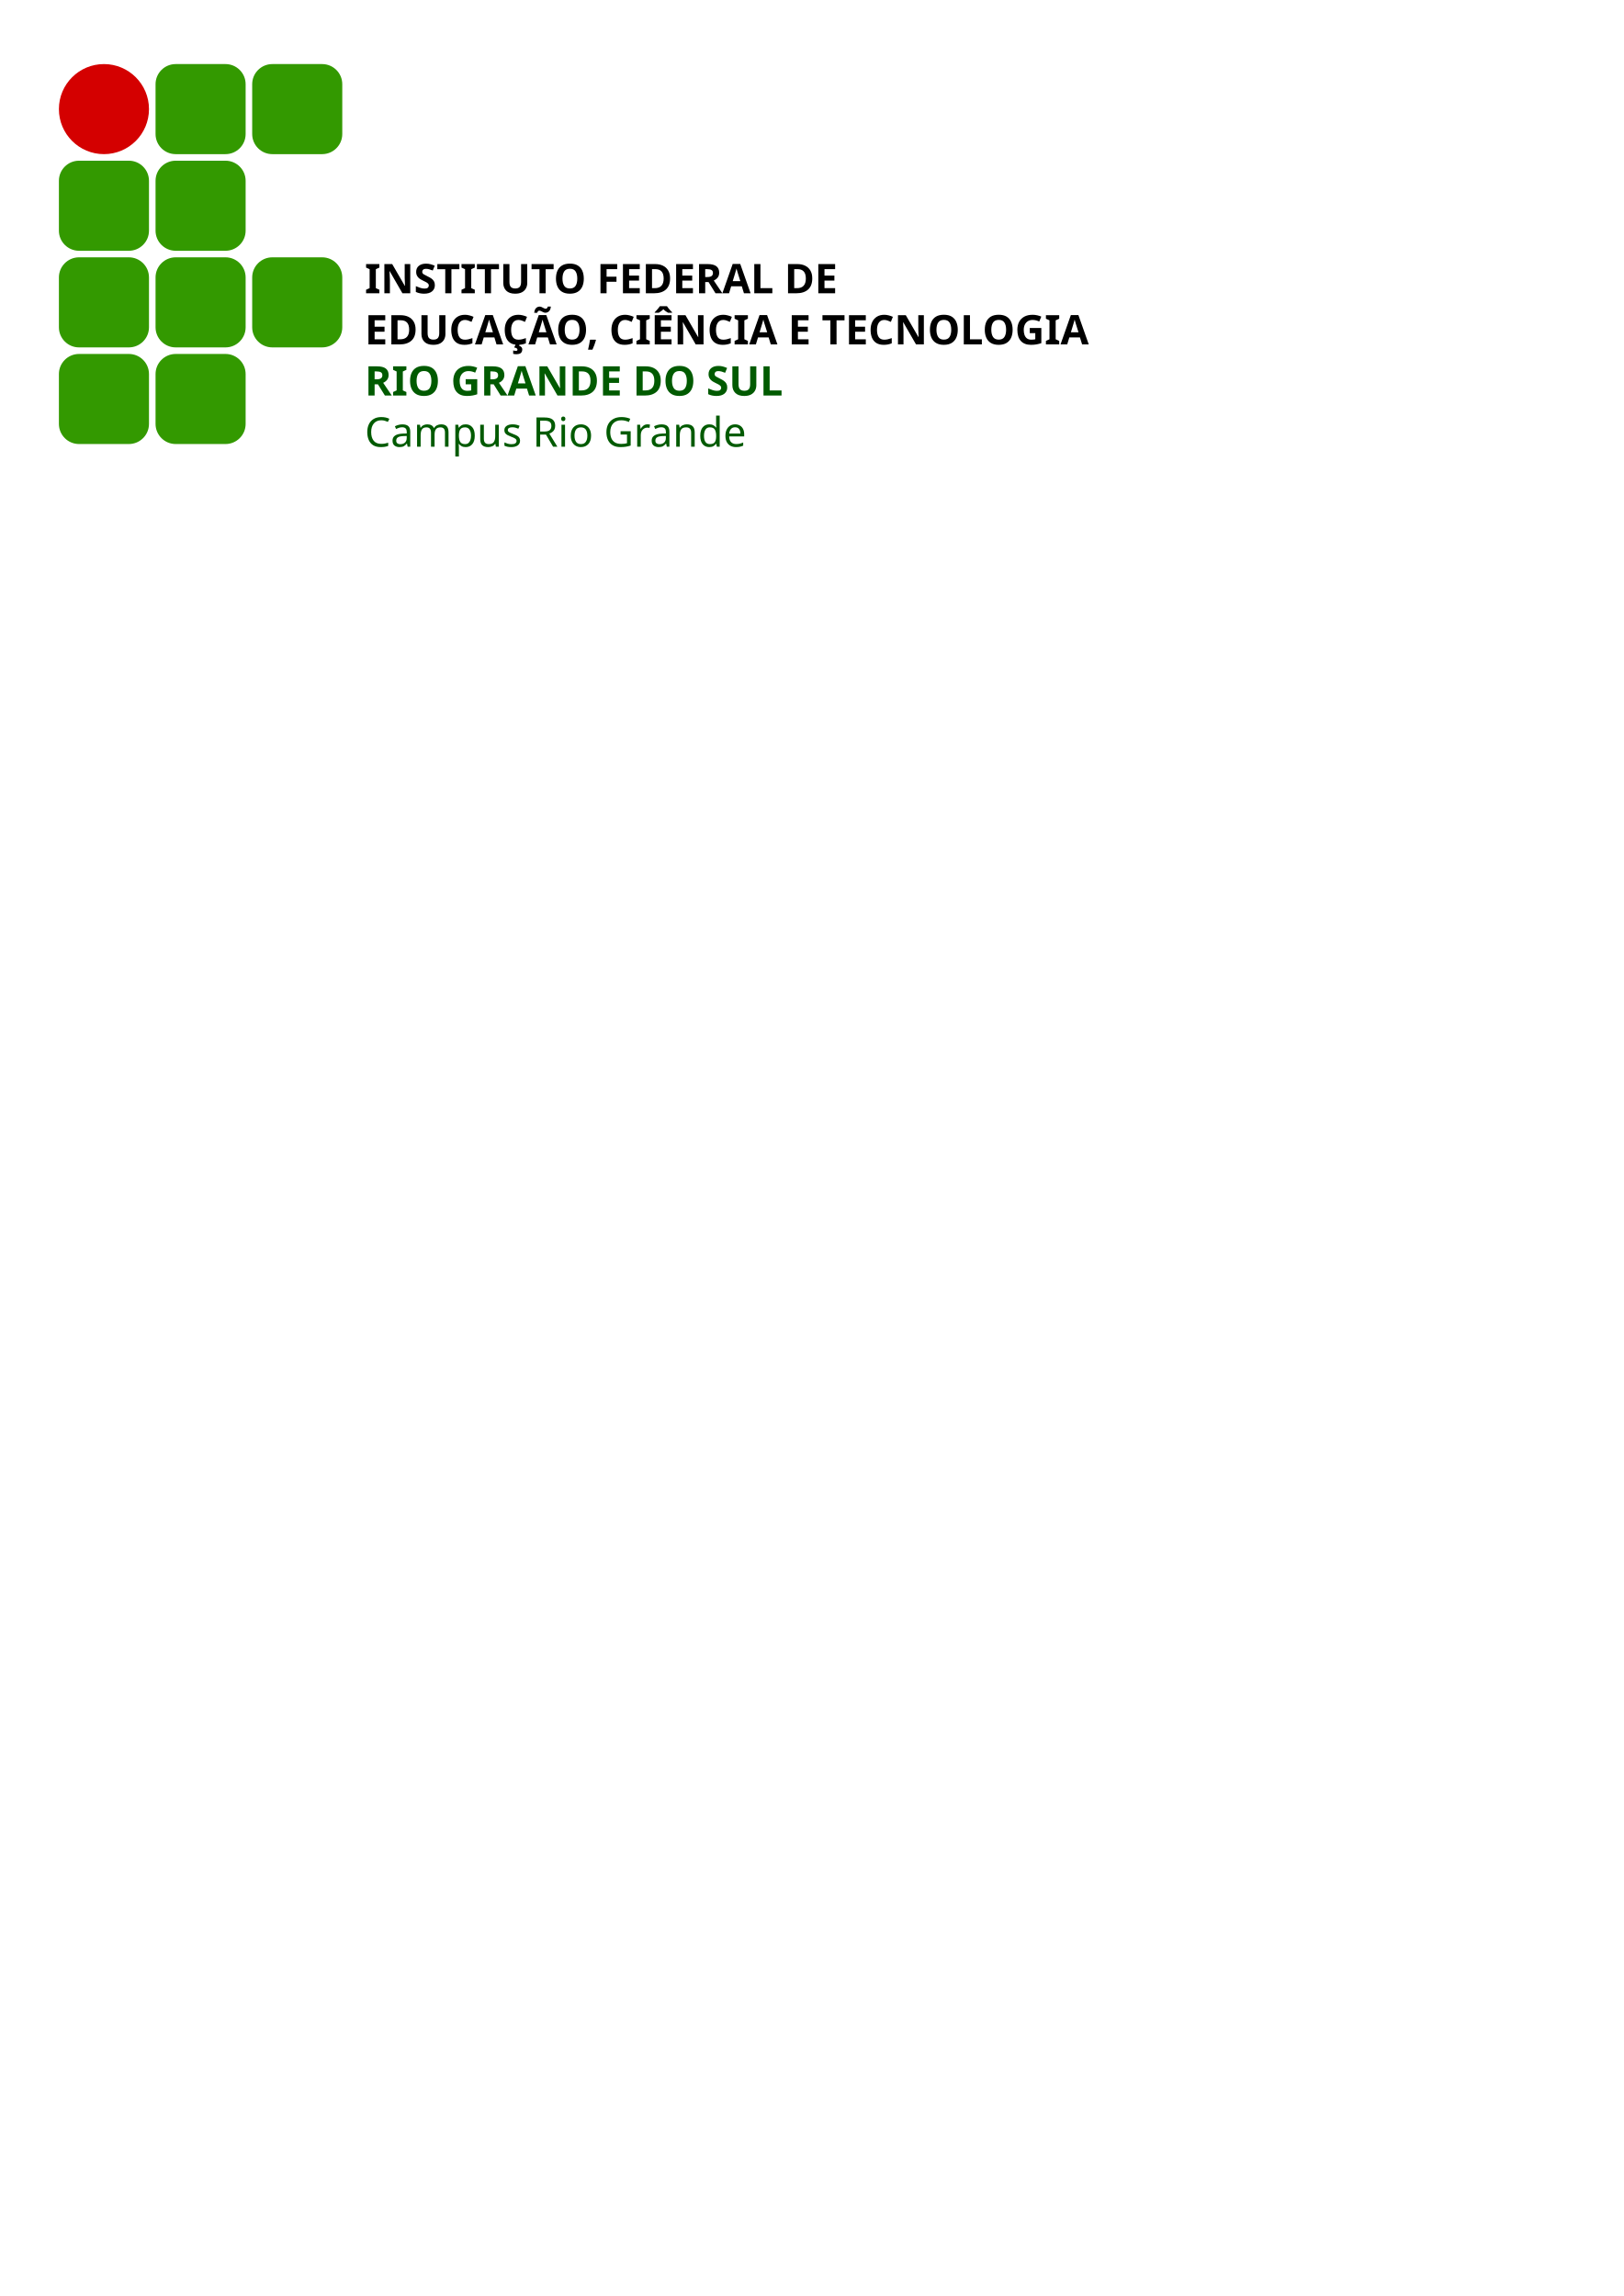
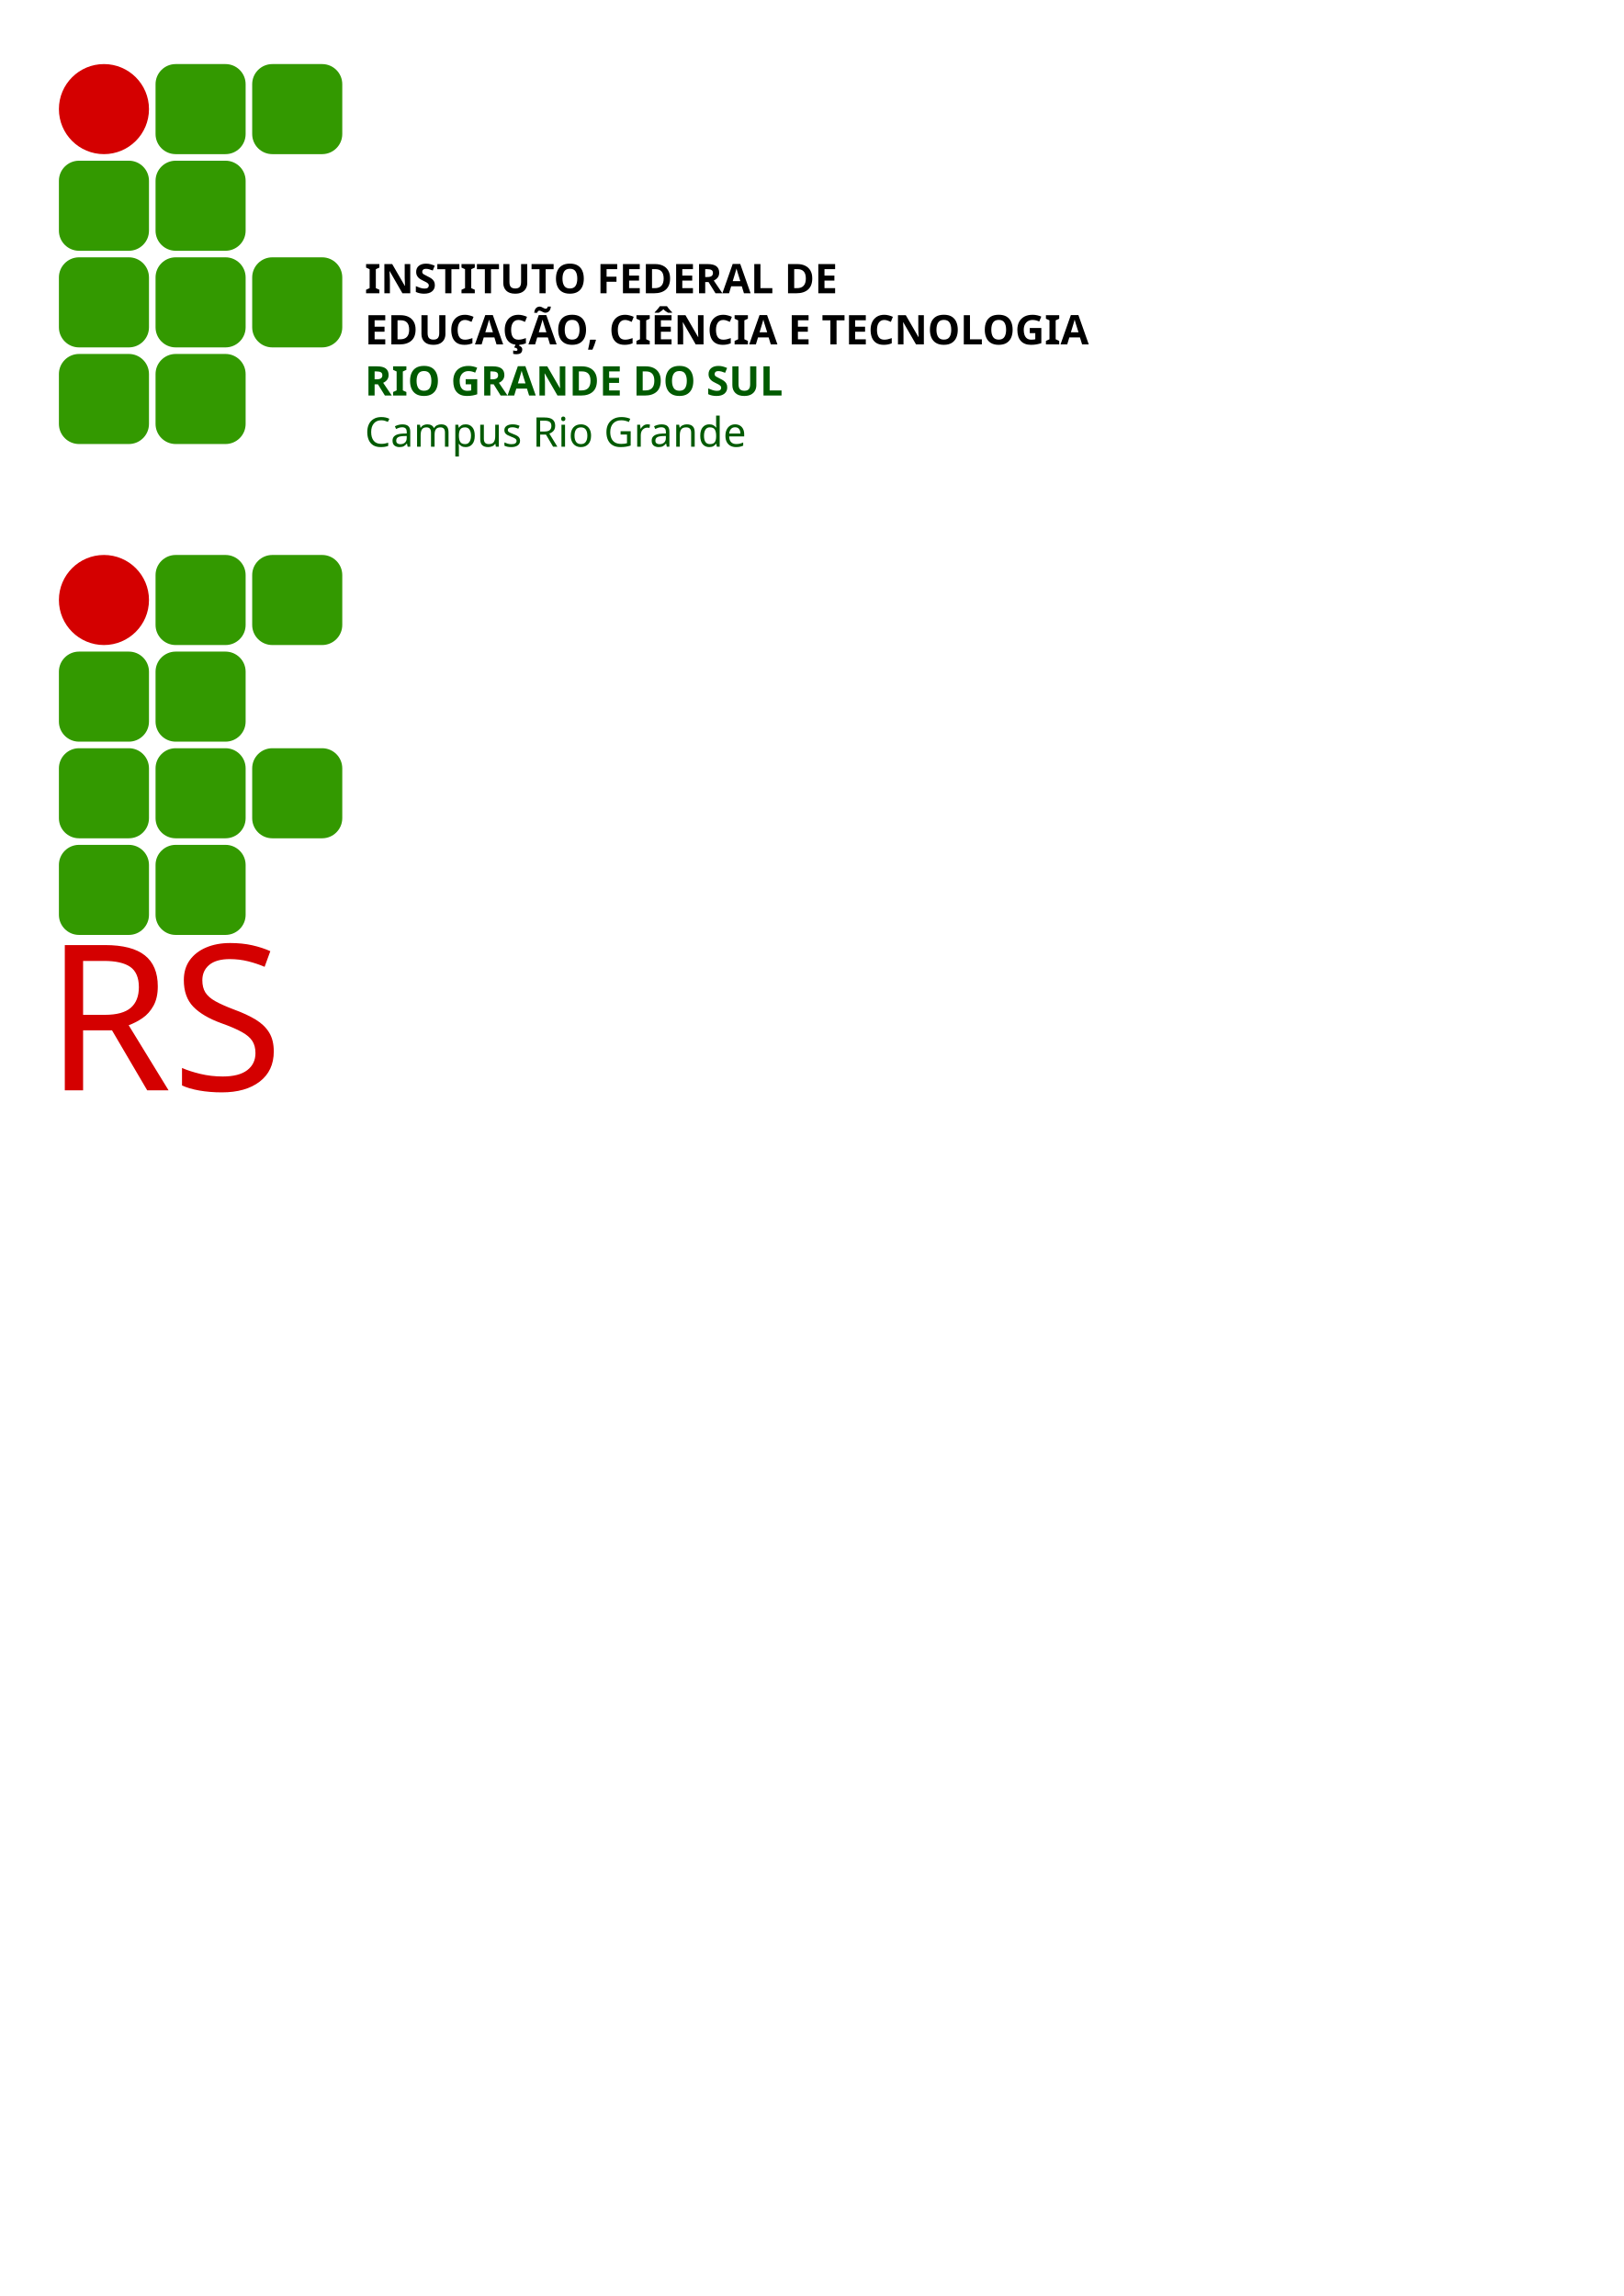
<svg xmlns="http://www.w3.org/2000/svg" width="210mm" height="297mm" id="svg3494" version="1.1">
  <defs id="defs3496" />
  <g id="layer1">
    <rect style="fill:#d40000;fill-rule:evenodd;stroke:none" id="rect3021" width="44.034" height="44.034" x="28.793" y="31.325" ry="22.017" />
    <rect ry="9.841" y="31.325" x="76.035" height="44.034" width="44.034" id="rect3809" style="fill:#339900;fill-rule:evenodd;stroke:none" />
    <rect style="fill:#339900;fill-rule:evenodd;stroke:none" id="rect3811" width="44.034" height="44.034" x="123.276" y="31.325" ry="9.841" />
    <rect ry="9.841" y="78.567" x="28.793" height="44.034" width="44.034" id="rect3813" style="fill:#339900;fill-rule:evenodd;stroke:none" />
    <rect style="fill:#339900;fill-rule:evenodd;stroke:none" id="rect3815" width="44.034" height="44.034" x="76.035" y="78.567" ry="9.841" />
    <rect ry="9.841" y="125.809" x="28.793" height="44.034" width="44.034" id="rect3819" style="fill:#339900;fill-rule:evenodd;stroke:none" />
    <rect style="fill:#339900;fill-rule:evenodd;stroke:none" id="rect3821" width="44.034" height="44.034" x="76.035" y="125.809" ry="9.841" />
    <rect ry="9.841" y="125.809" x="123.276" height="44.034" width="44.034" id="rect3823" style="fill:#339900;fill-rule:evenodd;stroke:none" />
    <rect style="fill:#339900;fill-rule:evenodd;stroke:none" id="rect3825" width="44.034" height="44.034" x="28.793" y="173.05" ry="9.841" />
    <rect ry="9.841" y="173.05" x="76.035" height="44.034" width="44.034" id="rect3827" style="fill:#339900;fill-rule:evenodd;stroke:none" />
    <text xml:space="preserve" style="font-size:40px;font-style:normal;font-weight:normal;line-height:125%;letter-spacing:0px;word-spacing:0px;fill:#000000;fill-opacity:1;stroke:none;font-family:Sans" x="178.308" y="143.382" id="text3831">
      <tspan x="178.308" y="143.382" id="tspan3837" style="font-size:20px;font-weight:bold;-inkscape-font-specification:Sans Bold">INSTITUTO FEDERAL DE</tspan>
      <tspan x="178.308" y="168.382" id="tspan3841" style="font-size:20px;font-weight:bold;-inkscape-font-specification:Sans Bold">EDUCAÇÃO, CIÊNCIA E TECNOLOGIA</tspan>
      <tspan x="178.308" y="193.382" id="tspan3835" style="font-size:20px;font-weight:bold;fill:#015a01">RIO GRANDE DO SUL</tspan>
      <tspan x="178.308" y="218.382" id="tspan3843" style="font-size:20px;fill:#015a01">Campus Rio Grande</tspan>
    </text>
+     <rect ry="22.017" y="271.325" x="28.793" height="44.034" width="44.034" id="rect2997" style="fill:#d40000;fill-rule:evenodd;stroke:none" />
+     <rect style="fill:#339900;fill-rule:evenodd;stroke:none" id="rect2999" width="44.034" height="44.034" x="76.035" y="271.325" ry="9.841" />
+     <rect ry="9.841" y="271.325" x="123.276" height="44.034" width="44.034" id="rect3001" style="fill:#339900;fill-rule:evenodd;stroke:none" />
+     <rect style="fill:#339900;fill-rule:evenodd;stroke:none" id="rect3003" width="44.034" height="44.034" x="28.793" y="318.567" ry="9.841" />
+     <rect ry="9.841" y="318.567" x="76.035" height="44.034" width="44.034" id="rect3005" style="fill:#339900;fill-rule:evenodd;stroke:none" />
+     <rect style="fill:#339900;fill-rule:evenodd;stroke:none" id="rect3007" width="44.034" height="44.034" x="28.793" y="365.809" ry="9.841" />
+     <rect ry="9.841" y="365.809" x="76.035" height="44.034" width="44.034" id="rect3009" style="fill:#339900;fill-rule:evenodd;stroke:none" />
+     <rect style="fill:#339900;fill-rule:evenodd;stroke:none" id="rect3011" width="44.034" height="44.034" x="123.276" y="365.809" ry="9.841" />
+     <rect ry="9.841" y="413.05" x="28.793" height="44.034" width="44.034" id="rect3013" style="fill:#339900;fill-rule:evenodd;stroke:none" />
+     <rect style="fill:#339900;fill-rule:evenodd;stroke:none" id="rect3015" width="44.034" height="44.034" x="76.035" y="413.05" ry="9.841" />
+     <text xml:space="preserve" style="font-size:99.467px;font-style:normal;font-variant:normal;font-weight:normal;font-stretch:normal;text-align:start;line-height:125%;letter-spacing:0px;word-spacing:0px;writing-mode:lr-tb;text-anchor:start;fill:#d40000;fill-opacity:1;stroke:none;font-family:Arial Black;-inkscape-font-specification:'Arial Black,'" x="22.024" y="533.064" id="text3017">
+       <tspan id="tspan3019" x="22.024" y="533.064">RS</tspan>
+     </text>
  </g>
</svg>
